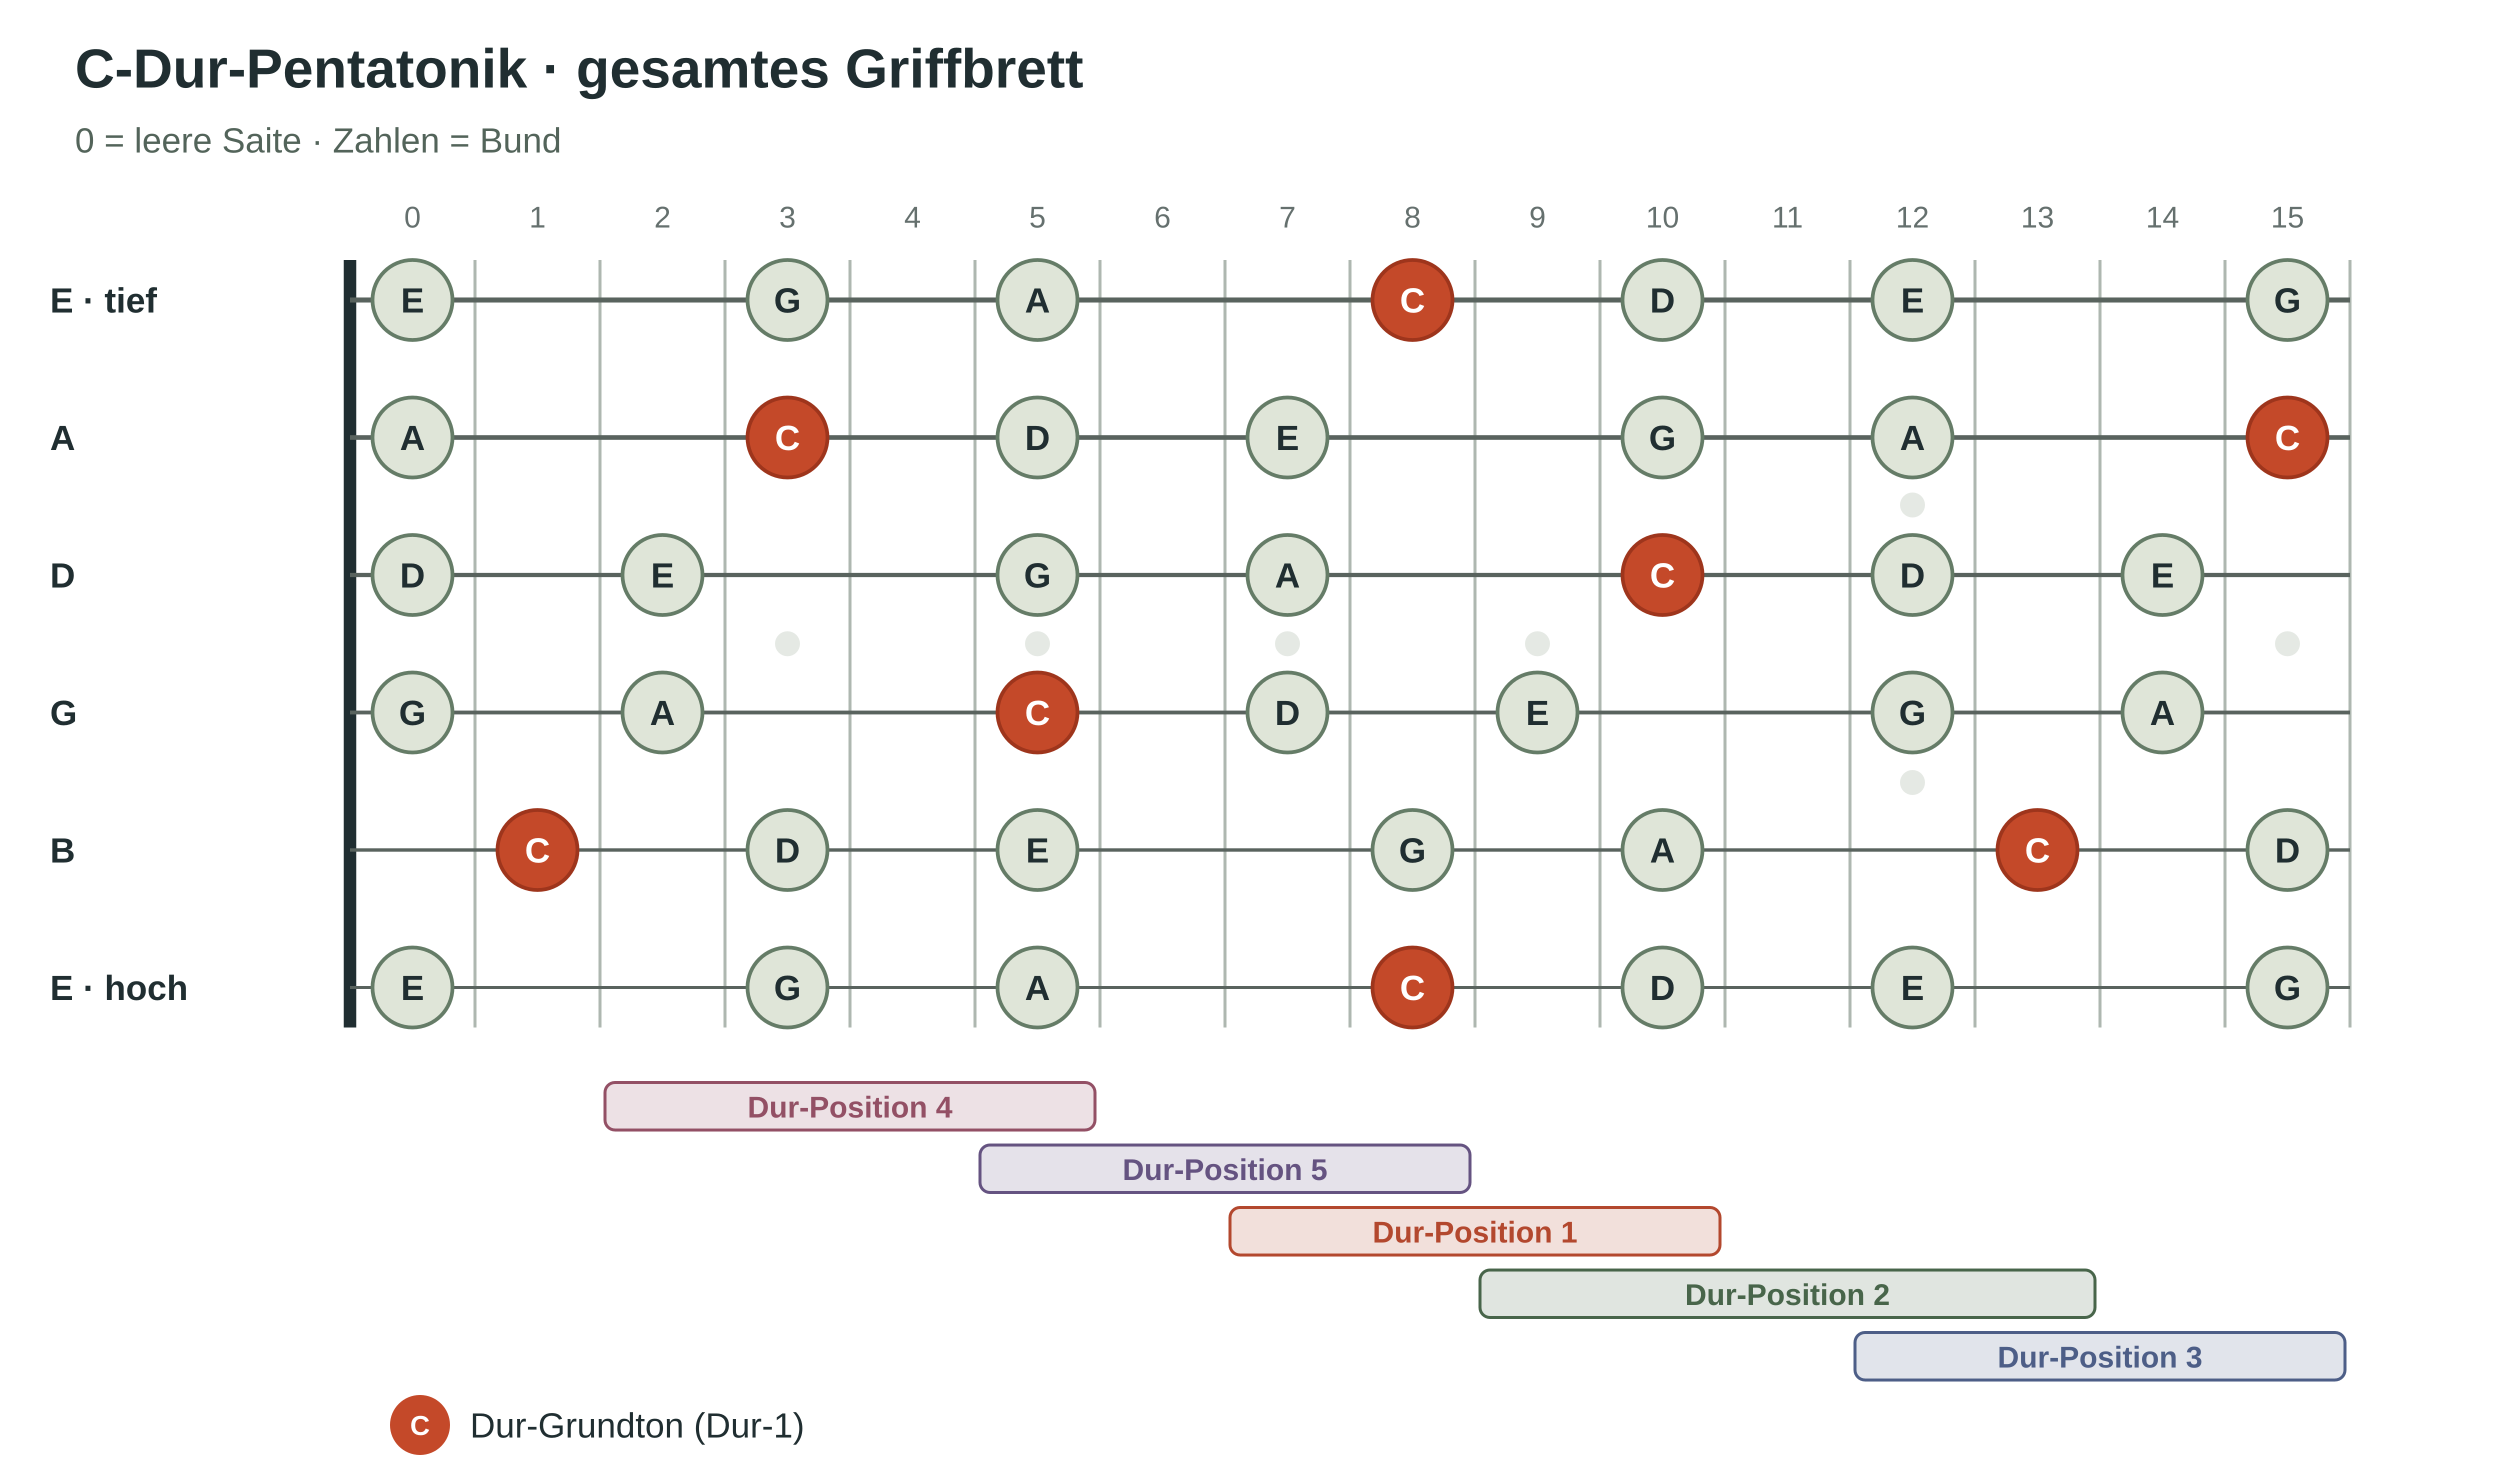
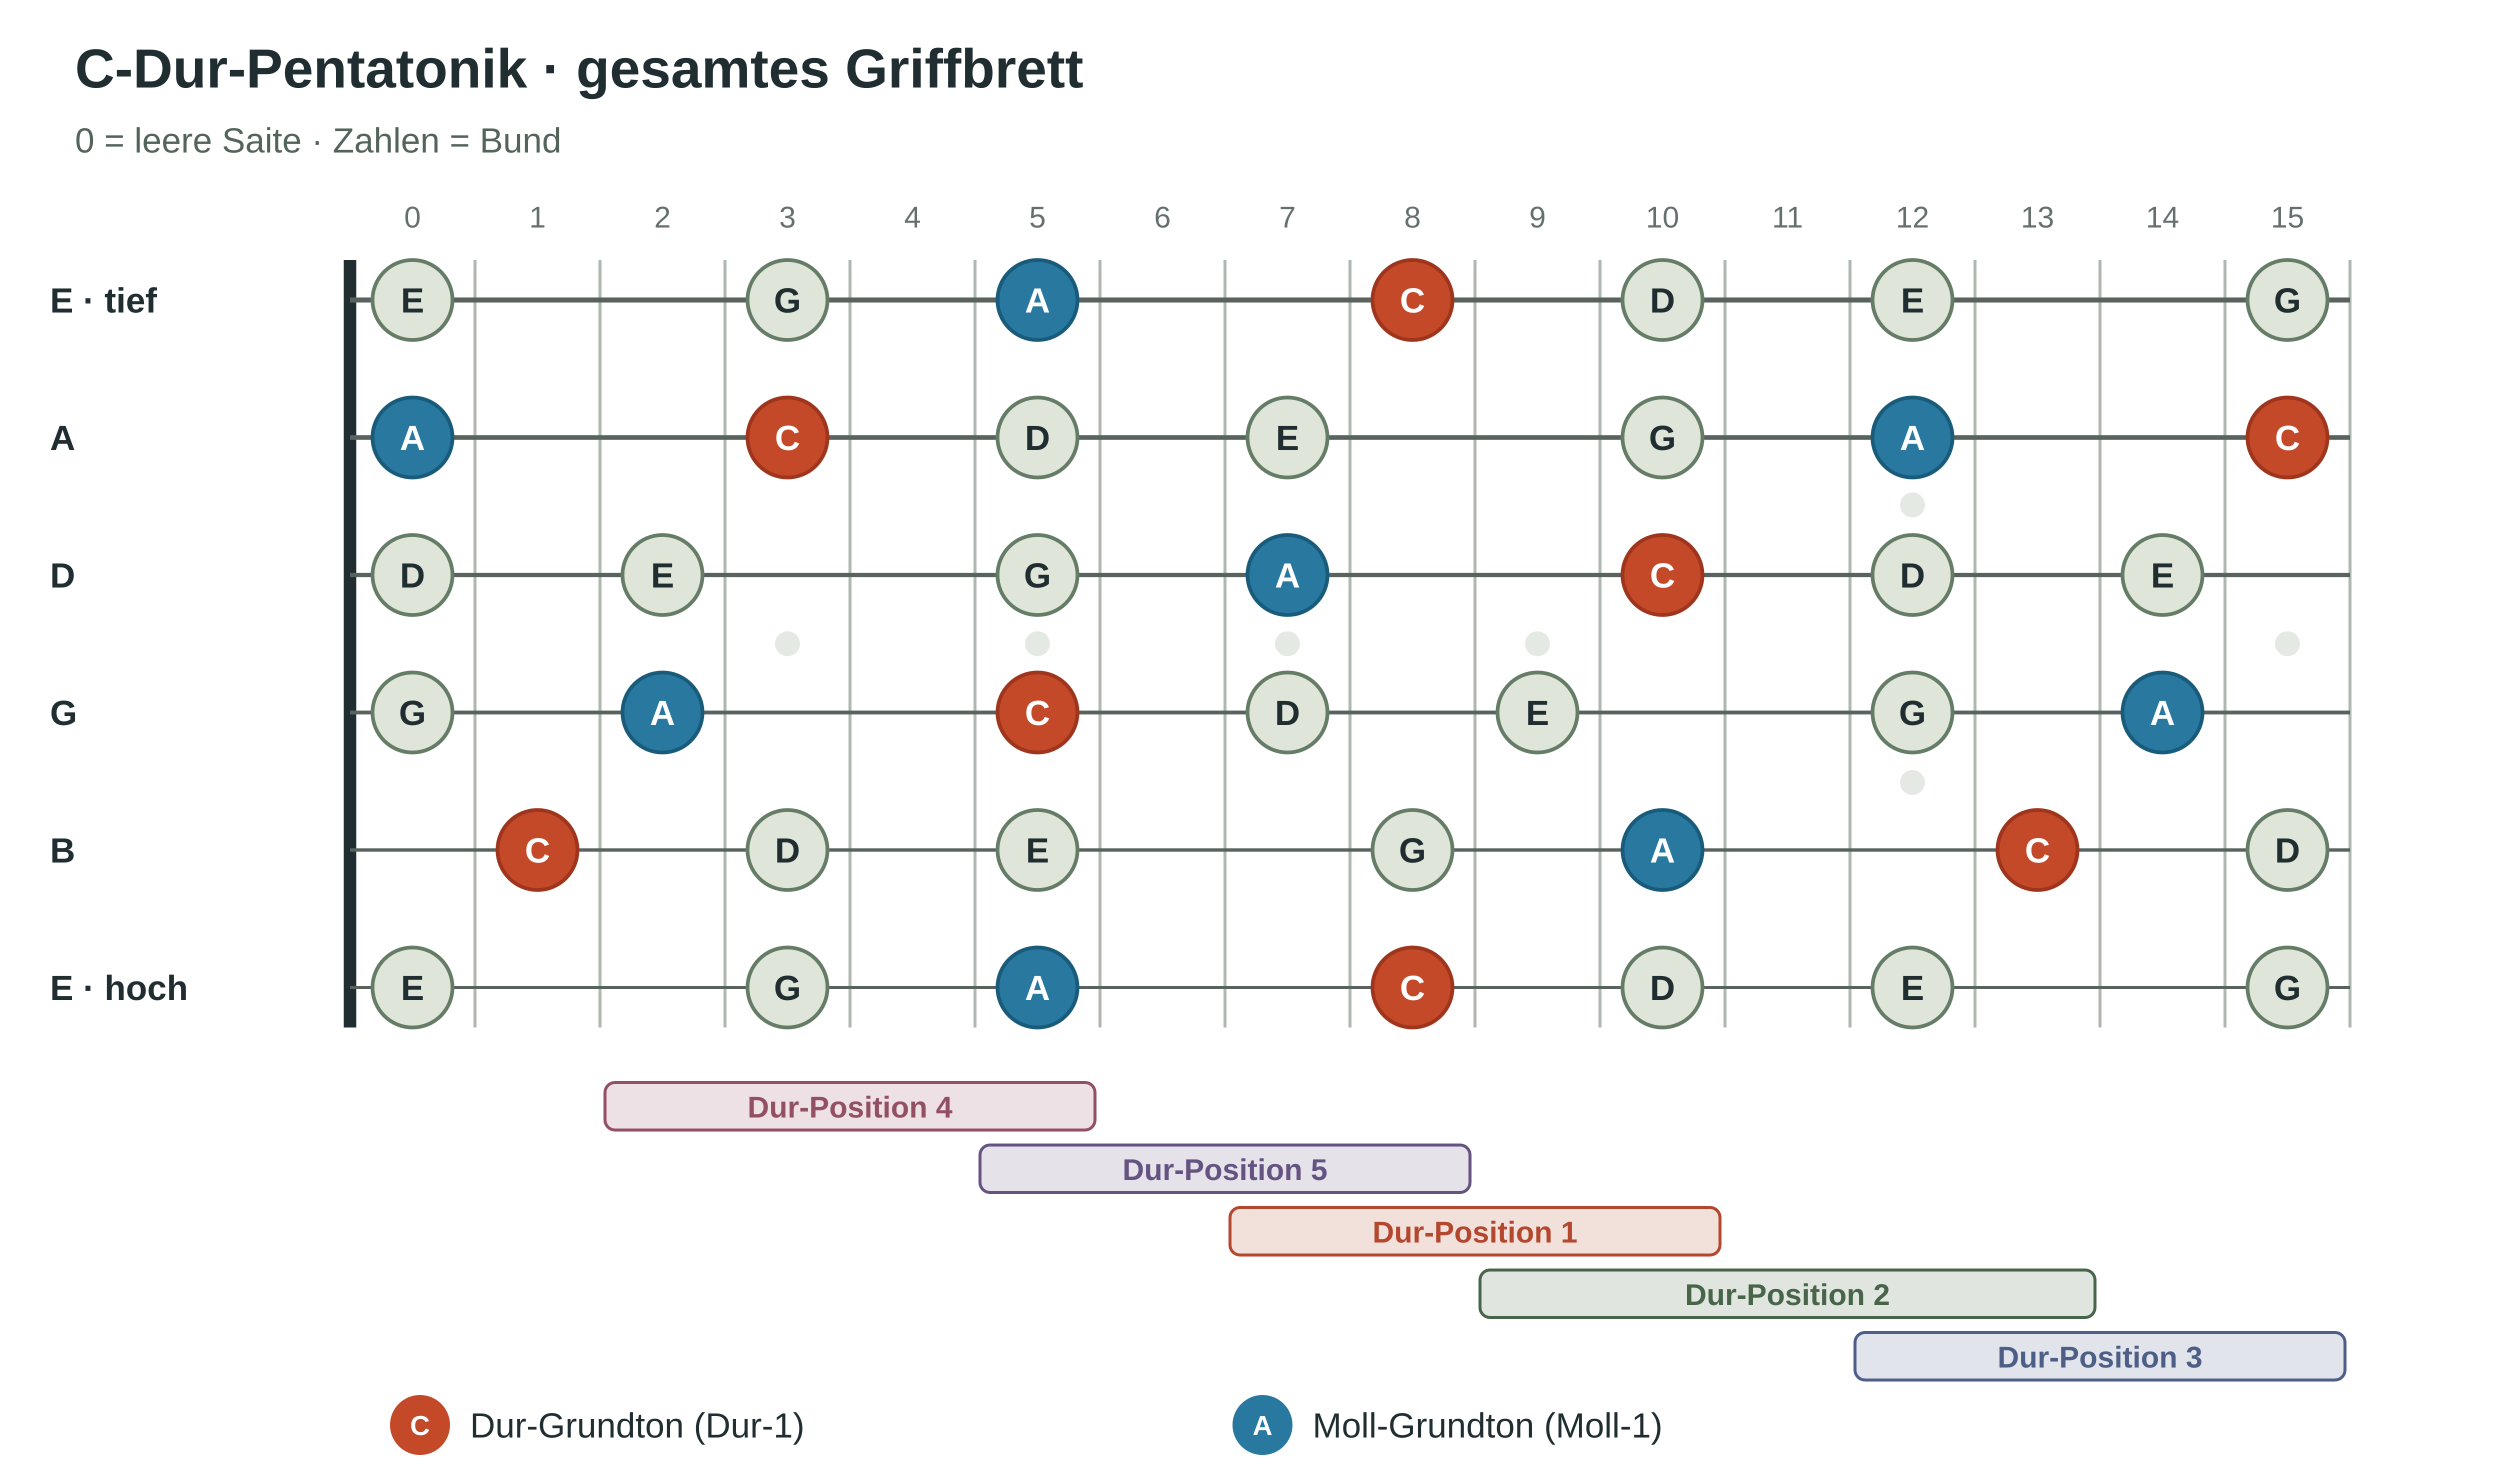
<svg xmlns="http://www.w3.org/2000/svg" width="1000" height="590" viewBox="0 0 1000 590" role="img" aria-labelledby="title desc">
  <rect width="1000" height="590" fill="#fff" />
  <text x="30" y="35" fill="#202e31" font-family="Arial,sans-serif" font-size="22" font-weight="700">C-Dur-Pentatonik · gesamtes Griffbrett</text>
  <text x="30" y="61" fill="#53645a" font-family="Arial,sans-serif" font-size="14">0 = leere Saite · Zahlen = Bund</text>
  <text x="165.0" y="91" text-anchor="middle" fill="#65706e" font-family="Arial,sans-serif" font-size="12">0</text>
  <text x="215.0" y="91" text-anchor="middle" fill="#65706e" font-family="Arial,sans-serif" font-size="12">1</text>
  <text x="265.0" y="91" text-anchor="middle" fill="#65706e" font-family="Arial,sans-serif" font-size="12">2</text>
  <text x="315.0" y="91" text-anchor="middle" fill="#65706e" font-family="Arial,sans-serif" font-size="12">3</text>
  <text x="365.0" y="91" text-anchor="middle" fill="#65706e" font-family="Arial,sans-serif" font-size="12">4</text>
  <text x="415.0" y="91" text-anchor="middle" fill="#65706e" font-family="Arial,sans-serif" font-size="12">5</text>
  <text x="465.0" y="91" text-anchor="middle" fill="#65706e" font-family="Arial,sans-serif" font-size="12">6</text>
  <text x="515.0" y="91" text-anchor="middle" fill="#65706e" font-family="Arial,sans-serif" font-size="12">7</text>
  <text x="565.0" y="91" text-anchor="middle" fill="#65706e" font-family="Arial,sans-serif" font-size="12">8</text>
  <text x="615.0" y="91" text-anchor="middle" fill="#65706e" font-family="Arial,sans-serif" font-size="12">9</text>
  <text x="665.0" y="91" text-anchor="middle" fill="#65706e" font-family="Arial,sans-serif" font-size="12">10</text>
  <text x="715.0" y="91" text-anchor="middle" fill="#65706e" font-family="Arial,sans-serif" font-size="12">11</text>
  <text x="765.0" y="91" text-anchor="middle" fill="#65706e" font-family="Arial,sans-serif" font-size="12">12</text>
  <text x="815.0" y="91" text-anchor="middle" fill="#65706e" font-family="Arial,sans-serif" font-size="12">13</text>
  <text x="865.0" y="91" text-anchor="middle" fill="#65706e" font-family="Arial,sans-serif" font-size="12">14</text>
  <text x="915.0" y="91" text-anchor="middle" fill="#65706e" font-family="Arial,sans-serif" font-size="12">15</text>
  <path d="M140 104V411" stroke="#202e31" stroke-width="5" />
  <path d="M190 104V411" stroke="#aeb7b0" stroke-width="1.2" />
  <path d="M240 104V411" stroke="#aeb7b0" stroke-width="1.2" />
  <path d="M290 104V411" stroke="#aeb7b0" stroke-width="1.2" />
  <path d="M340 104V411" stroke="#aeb7b0" stroke-width="1.2" />
  <path d="M390 104V411" stroke="#aeb7b0" stroke-width="1.2" />
  <path d="M440 104V411" stroke="#aeb7b0" stroke-width="1.2" />
  <path d="M490 104V411" stroke="#aeb7b0" stroke-width="1.2" />
  <path d="M540 104V411" stroke="#aeb7b0" stroke-width="1.2" />
  <path d="M590 104V411" stroke="#aeb7b0" stroke-width="1.2" />
  <path d="M640 104V411" stroke="#aeb7b0" stroke-width="1.2" />
  <path d="M690 104V411" stroke="#aeb7b0" stroke-width="1.2" />
  <path d="M740 104V411" stroke="#aeb7b0" stroke-width="1.2" />
  <path d="M790 104V411" stroke="#aeb7b0" stroke-width="1.2" />
  <path d="M840 104V411" stroke="#aeb7b0" stroke-width="1.2" />
  <path d="M890 104V411" stroke="#aeb7b0" stroke-width="1.2" />
  <path d="M940 104V411" stroke="#aeb7b0" stroke-width="1.2" />
  <circle cx="315.0" cy="257.5" r="5" fill="#e5e9e4" />
  <circle cx="415.0" cy="257.5" r="5" fill="#e5e9e4" />
  <circle cx="515.0" cy="257.5" r="5" fill="#e5e9e4" />
  <circle cx="615.0" cy="257.5" r="5" fill="#e5e9e4" />
  <circle cx="915.0" cy="257.5" r="5" fill="#e5e9e4" />
  <circle cx="765.0" cy="202" r="5" fill="#e5e9e4" />
  <circle cx="765.0" cy="313" r="5" fill="#e5e9e4" />
  <path d="M140 120H940" stroke="#59635e" stroke-width="2.02" />
  <text x="20" y="125" fill="#202e31" font-family="Arial,sans-serif" font-size="14" font-weight="700">E · tief</text>
  <circle cx="165.0" cy="120" r="16" fill="#dfe5d8" stroke="#657c67" stroke-width="1.5" />
  <text x="165.0" y="125" text-anchor="middle" fill="#202e31" font-family="Arial,sans-serif" font-size="14" font-weight="700">E</text>
  <circle cx="315.0" cy="120" r="16" fill="#dfe5d8" stroke="#657c67" stroke-width="1.5" />
  <text x="315.0" y="125" text-anchor="middle" fill="#202e31" font-family="Arial,sans-serif" font-size="14" font-weight="700">G</text>
-   <circle cx="415.0" cy="120" r="16" fill="#dfe5d8" stroke="#657c67" stroke-width="1.5" />
-   <text x="415.0" y="125" text-anchor="middle" fill="#202e31" font-family="Arial,sans-serif" font-size="14" font-weight="700">A</text>
+   <circle cx="415.0" cy="120" r="16" fill="#2878a0" stroke="#195b7a" stroke-width="1.5" />
+   <text x="415.0" y="125" text-anchor="middle" fill="#fff" font-family="Arial,sans-serif" font-size="14" font-weight="700">A</text>
  <circle cx="565.0" cy="120" r="16" fill="#c44929" stroke="#9e351c" stroke-width="1.5" />
  <text x="565.0" y="125" text-anchor="middle" fill="#fff" font-family="Arial,sans-serif" font-size="14" font-weight="700">C</text>
  <circle cx="665.0" cy="120" r="16" fill="#dfe5d8" stroke="#657c67" stroke-width="1.5" />
  <text x="665.0" y="125" text-anchor="middle" fill="#202e31" font-family="Arial,sans-serif" font-size="14" font-weight="700">D</text>
  <circle cx="765.0" cy="120" r="16" fill="#dfe5d8" stroke="#657c67" stroke-width="1.5" />
  <text x="765.0" y="125" text-anchor="middle" fill="#202e31" font-family="Arial,sans-serif" font-size="14" font-weight="700">E</text>
  <circle cx="915.0" cy="120" r="16" fill="#dfe5d8" stroke="#657c67" stroke-width="1.5" />
  <text x="915.0" y="125" text-anchor="middle" fill="#202e31" font-family="Arial,sans-serif" font-size="14" font-weight="700">G</text>
  <path d="M140 175H940" stroke="#59635e" stroke-width="1.86" />
  <text x="20" y="180" fill="#202e31" font-family="Arial,sans-serif" font-size="14" font-weight="700">A</text>
-   <circle cx="165.0" cy="175" r="16" fill="#dfe5d8" stroke="#657c67" stroke-width="1.5" />
-   <text x="165.0" y="180" text-anchor="middle" fill="#202e31" font-family="Arial,sans-serif" font-size="14" font-weight="700">A</text>
+   <circle cx="165.0" cy="175" r="16" fill="#2878a0" stroke="#195b7a" stroke-width="1.5" />
+   <text x="165.0" y="180" text-anchor="middle" fill="#fff" font-family="Arial,sans-serif" font-size="14" font-weight="700">A</text>
  <circle cx="315.0" cy="175" r="16" fill="#c44929" stroke="#9e351c" stroke-width="1.5" />
  <text x="315.0" y="180" text-anchor="middle" fill="#fff" font-family="Arial,sans-serif" font-size="14" font-weight="700">C</text>
  <circle cx="415.0" cy="175" r="16" fill="#dfe5d8" stroke="#657c67" stroke-width="1.5" />
  <text x="415.0" y="180" text-anchor="middle" fill="#202e31" font-family="Arial,sans-serif" font-size="14" font-weight="700">D</text>
  <circle cx="515.0" cy="175" r="16" fill="#dfe5d8" stroke="#657c67" stroke-width="1.5" />
  <text x="515.0" y="180" text-anchor="middle" fill="#202e31" font-family="Arial,sans-serif" font-size="14" font-weight="700">E</text>
  <circle cx="665.0" cy="175" r="16" fill="#dfe5d8" stroke="#657c67" stroke-width="1.5" />
  <text x="665.0" y="180" text-anchor="middle" fill="#202e31" font-family="Arial,sans-serif" font-size="14" font-weight="700">G</text>
-   <circle cx="765.0" cy="175" r="16" fill="#dfe5d8" stroke="#657c67" stroke-width="1.5" />
-   <text x="765.0" y="180" text-anchor="middle" fill="#202e31" font-family="Arial,sans-serif" font-size="14" font-weight="700">A</text>
+   <circle cx="765.0" cy="175" r="16" fill="#2878a0" stroke="#195b7a" stroke-width="1.5" />
+   <text x="765.0" y="180" text-anchor="middle" fill="#fff" font-family="Arial,sans-serif" font-size="14" font-weight="700">A</text>
  <circle cx="915.0" cy="175" r="16" fill="#c44929" stroke="#9e351c" stroke-width="1.5" />
  <text x="915.0" y="180" text-anchor="middle" fill="#fff" font-family="Arial,sans-serif" font-size="14" font-weight="700">C</text>
  <path d="M140 230H940" stroke="#59635e" stroke-width="1.69" />
  <text x="20" y="235" fill="#202e31" font-family="Arial,sans-serif" font-size="14" font-weight="700">D</text>
  <circle cx="165.0" cy="230" r="16" fill="#dfe5d8" stroke="#657c67" stroke-width="1.5" />
  <text x="165.0" y="235" text-anchor="middle" fill="#202e31" font-family="Arial,sans-serif" font-size="14" font-weight="700">D</text>
  <circle cx="265.0" cy="230" r="16" fill="#dfe5d8" stroke="#657c67" stroke-width="1.5" />
  <text x="265.0" y="235" text-anchor="middle" fill="#202e31" font-family="Arial,sans-serif" font-size="14" font-weight="700">E</text>
  <circle cx="415.0" cy="230" r="16" fill="#dfe5d8" stroke="#657c67" stroke-width="1.5" />
  <text x="415.0" y="235" text-anchor="middle" fill="#202e31" font-family="Arial,sans-serif" font-size="14" font-weight="700">G</text>
-   <circle cx="515.0" cy="230" r="16" fill="#dfe5d8" stroke="#657c67" stroke-width="1.5" />
-   <text x="515.0" y="235" text-anchor="middle" fill="#202e31" font-family="Arial,sans-serif" font-size="14" font-weight="700">A</text>
+   <circle cx="515.0" cy="230" r="16" fill="#2878a0" stroke="#195b7a" stroke-width="1.5" />
+   <text x="515.0" y="235" text-anchor="middle" fill="#fff" font-family="Arial,sans-serif" font-size="14" font-weight="700">A</text>
  <circle cx="665.0" cy="230" r="16" fill="#c44929" stroke="#9e351c" stroke-width="1.5" />
  <text x="665.0" y="235" text-anchor="middle" fill="#fff" font-family="Arial,sans-serif" font-size="14" font-weight="700">C</text>
  <circle cx="765.0" cy="230" r="16" fill="#dfe5d8" stroke="#657c67" stroke-width="1.5" />
  <text x="765.0" y="235" text-anchor="middle" fill="#202e31" font-family="Arial,sans-serif" font-size="14" font-weight="700">D</text>
  <circle cx="865.0" cy="230" r="16" fill="#dfe5d8" stroke="#657c67" stroke-width="1.5" />
  <text x="865.0" y="235" text-anchor="middle" fill="#202e31" font-family="Arial,sans-serif" font-size="14" font-weight="700">E</text>
  <path d="M140 285H940" stroke="#59635e" stroke-width="1.53" />
  <text x="20" y="290" fill="#202e31" font-family="Arial,sans-serif" font-size="14" font-weight="700">G</text>
  <circle cx="165.0" cy="285" r="16" fill="#dfe5d8" stroke="#657c67" stroke-width="1.5" />
  <text x="165.0" y="290" text-anchor="middle" fill="#202e31" font-family="Arial,sans-serif" font-size="14" font-weight="700">G</text>
-   <circle cx="265.0" cy="285" r="16" fill="#dfe5d8" stroke="#657c67" stroke-width="1.5" />
-   <text x="265.0" y="290" text-anchor="middle" fill="#202e31" font-family="Arial,sans-serif" font-size="14" font-weight="700">A</text>
+   <circle cx="265.0" cy="285" r="16" fill="#2878a0" stroke="#195b7a" stroke-width="1.5" />
+   <text x="265.0" y="290" text-anchor="middle" fill="#fff" font-family="Arial,sans-serif" font-size="14" font-weight="700">A</text>
  <circle cx="415.0" cy="285" r="16" fill="#c44929" stroke="#9e351c" stroke-width="1.5" />
  <text x="415.0" y="290" text-anchor="middle" fill="#fff" font-family="Arial,sans-serif" font-size="14" font-weight="700">C</text>
  <circle cx="515.0" cy="285" r="16" fill="#dfe5d8" stroke="#657c67" stroke-width="1.5" />
  <text x="515.0" y="290" text-anchor="middle" fill="#202e31" font-family="Arial,sans-serif" font-size="14" font-weight="700">D</text>
  <circle cx="615.0" cy="285" r="16" fill="#dfe5d8" stroke="#657c67" stroke-width="1.5" />
  <text x="615.0" y="290" text-anchor="middle" fill="#202e31" font-family="Arial,sans-serif" font-size="14" font-weight="700">E</text>
  <circle cx="765.0" cy="285" r="16" fill="#dfe5d8" stroke="#657c67" stroke-width="1.5" />
  <text x="765.0" y="290" text-anchor="middle" fill="#202e31" font-family="Arial,sans-serif" font-size="14" font-weight="700">G</text>
-   <circle cx="865.0" cy="285" r="16" fill="#dfe5d8" stroke="#657c67" stroke-width="1.5" />
-   <text x="865.0" y="290" text-anchor="middle" fill="#202e31" font-family="Arial,sans-serif" font-size="14" font-weight="700">A</text>
+   <circle cx="865.0" cy="285" r="16" fill="#2878a0" stroke="#195b7a" stroke-width="1.5" />
+   <text x="865.0" y="290" text-anchor="middle" fill="#fff" font-family="Arial,sans-serif" font-size="14" font-weight="700">A</text>
  <path d="M140 340H940" stroke="#59635e" stroke-width="1.36" />
  <text x="20" y="345" fill="#202e31" font-family="Arial,sans-serif" font-size="14" font-weight="700">B</text>
  <circle cx="215.0" cy="340" r="16" fill="#c44929" stroke="#9e351c" stroke-width="1.5" />
  <text x="215.0" y="345" text-anchor="middle" fill="#fff" font-family="Arial,sans-serif" font-size="14" font-weight="700">C</text>
  <circle cx="315.0" cy="340" r="16" fill="#dfe5d8" stroke="#657c67" stroke-width="1.5" />
  <text x="315.0" y="345" text-anchor="middle" fill="#202e31" font-family="Arial,sans-serif" font-size="14" font-weight="700">D</text>
  <circle cx="415.0" cy="340" r="16" fill="#dfe5d8" stroke="#657c67" stroke-width="1.5" />
  <text x="415.0" y="345" text-anchor="middle" fill="#202e31" font-family="Arial,sans-serif" font-size="14" font-weight="700">E</text>
  <circle cx="565.0" cy="340" r="16" fill="#dfe5d8" stroke="#657c67" stroke-width="1.5" />
  <text x="565.0" y="345" text-anchor="middle" fill="#202e31" font-family="Arial,sans-serif" font-size="14" font-weight="700">G</text>
-   <circle cx="665.0" cy="340" r="16" fill="#dfe5d8" stroke="#657c67" stroke-width="1.5" />
-   <text x="665.0" y="345" text-anchor="middle" fill="#202e31" font-family="Arial,sans-serif" font-size="14" font-weight="700">A</text>
+   <circle cx="665.0" cy="340" r="16" fill="#2878a0" stroke="#195b7a" stroke-width="1.5" />
+   <text x="665.0" y="345" text-anchor="middle" fill="#fff" font-family="Arial,sans-serif" font-size="14" font-weight="700">A</text>
  <circle cx="815.0" cy="340" r="16" fill="#c44929" stroke="#9e351c" stroke-width="1.5" />
  <text x="815.0" y="345" text-anchor="middle" fill="#fff" font-family="Arial,sans-serif" font-size="14" font-weight="700">C</text>
  <circle cx="915.0" cy="340" r="16" fill="#dfe5d8" stroke="#657c67" stroke-width="1.5" />
  <text x="915.0" y="345" text-anchor="middle" fill="#202e31" font-family="Arial,sans-serif" font-size="14" font-weight="700">D</text>
  <path d="M140 395H940" stroke="#59635e" stroke-width="1.20" />
  <text x="20" y="400" fill="#202e31" font-family="Arial,sans-serif" font-size="14" font-weight="700">E · hoch</text>
  <circle cx="165.0" cy="395" r="16" fill="#dfe5d8" stroke="#657c67" stroke-width="1.5" />
  <text x="165.0" y="400" text-anchor="middle" fill="#202e31" font-family="Arial,sans-serif" font-size="14" font-weight="700">E</text>
  <circle cx="315.0" cy="395" r="16" fill="#dfe5d8" stroke="#657c67" stroke-width="1.5" />
  <text x="315.0" y="400" text-anchor="middle" fill="#202e31" font-family="Arial,sans-serif" font-size="14" font-weight="700">G</text>
-   <circle cx="415.0" cy="395" r="16" fill="#dfe5d8" stroke="#657c67" stroke-width="1.5" />
-   <text x="415.0" y="400" text-anchor="middle" fill="#202e31" font-family="Arial,sans-serif" font-size="14" font-weight="700">A</text>
+   <circle cx="415.0" cy="395" r="16" fill="#2878a0" stroke="#195b7a" stroke-width="1.5" />
+   <text x="415.0" y="400" text-anchor="middle" fill="#fff" font-family="Arial,sans-serif" font-size="14" font-weight="700">A</text>
  <circle cx="565.0" cy="395" r="16" fill="#c44929" stroke="#9e351c" stroke-width="1.5" />
  <text x="565.0" y="400" text-anchor="middle" fill="#fff" font-family="Arial,sans-serif" font-size="14" font-weight="700">C</text>
  <circle cx="665.0" cy="395" r="16" fill="#dfe5d8" stroke="#657c67" stroke-width="1.5" />
  <text x="665.0" y="400" text-anchor="middle" fill="#202e31" font-family="Arial,sans-serif" font-size="14" font-weight="700">D</text>
  <circle cx="765.0" cy="395" r="16" fill="#dfe5d8" stroke="#657c67" stroke-width="1.5" />
  <text x="765.0" y="400" text-anchor="middle" fill="#202e31" font-family="Arial,sans-serif" font-size="14" font-weight="700">E</text>
  <circle cx="915.0" cy="395" r="16" fill="#dfe5d8" stroke="#657c67" stroke-width="1.5" />
  <text x="915.0" y="400" text-anchor="middle" fill="#202e31" font-family="Arial,sans-serif" font-size="14" font-weight="700">G</text>
  <rect x="242" y="433" width="196" height="19" rx="4" fill="#935065" fill-opacity=".17" stroke="#935065" stroke-width="1.2" />
  <text x="340.0" y="447" text-anchor="middle" fill="#935065" font-family="Arial,sans-serif" font-size="12" font-weight="700">Dur-Position 4</text>
  <rect x="392" y="458" width="196" height="19" rx="4" fill="#655381" fill-opacity=".17" stroke="#655381" stroke-width="1.2" />
  <text x="490.0" y="472" text-anchor="middle" fill="#655381" font-family="Arial,sans-serif" font-size="12" font-weight="700">Dur-Position 5</text>
  <rect x="492" y="483" width="196" height="19" rx="4" fill="#b3482e" fill-opacity=".17" stroke="#b3482e" stroke-width="1.2" />
  <text x="590.0" y="497" text-anchor="middle" fill="#b3482e" font-family="Arial,sans-serif" font-size="12" font-weight="700">Dur-Position 1</text>
  <rect x="592" y="508" width="246" height="19" rx="4" fill="#48654a" fill-opacity=".17" stroke="#48654a" stroke-width="1.2" />
  <text x="715.0" y="522" text-anchor="middle" fill="#48654a" font-family="Arial,sans-serif" font-size="12" font-weight="700">Dur-Position 2</text>
  <rect x="742" y="533" width="196" height="19" rx="4" fill="#4d5e87" fill-opacity=".17" stroke="#4d5e87" stroke-width="1.2" />
  <text x="840.0" y="547" text-anchor="middle" fill="#4d5e87" font-family="Arial,sans-serif" font-size="12" font-weight="700">Dur-Position 3</text>
  <circle cx="168" cy="570" r="12" fill="#c44929" />
  <text x="168" y="574" text-anchor="middle" fill="#fff" font-family="Arial,sans-serif" font-size="11" font-weight="700">C</text>
  <text x="188" y="575" fill="#202e31" font-family="Arial,sans-serif" font-size="14">Dur-Grundton (Dur-1)</text>
+   <circle cx="505" cy="570" r="12" fill="#2878a0" />
+   <text x="505" y="574" text-anchor="middle" fill="#fff" font-family="Arial,sans-serif" font-size="11" font-weight="700">A</text>
+   <text x="525" y="575" fill="#202e31" font-family="Arial,sans-serif" font-size="14">Moll-Grundton (Moll-1)</text>
</svg>
